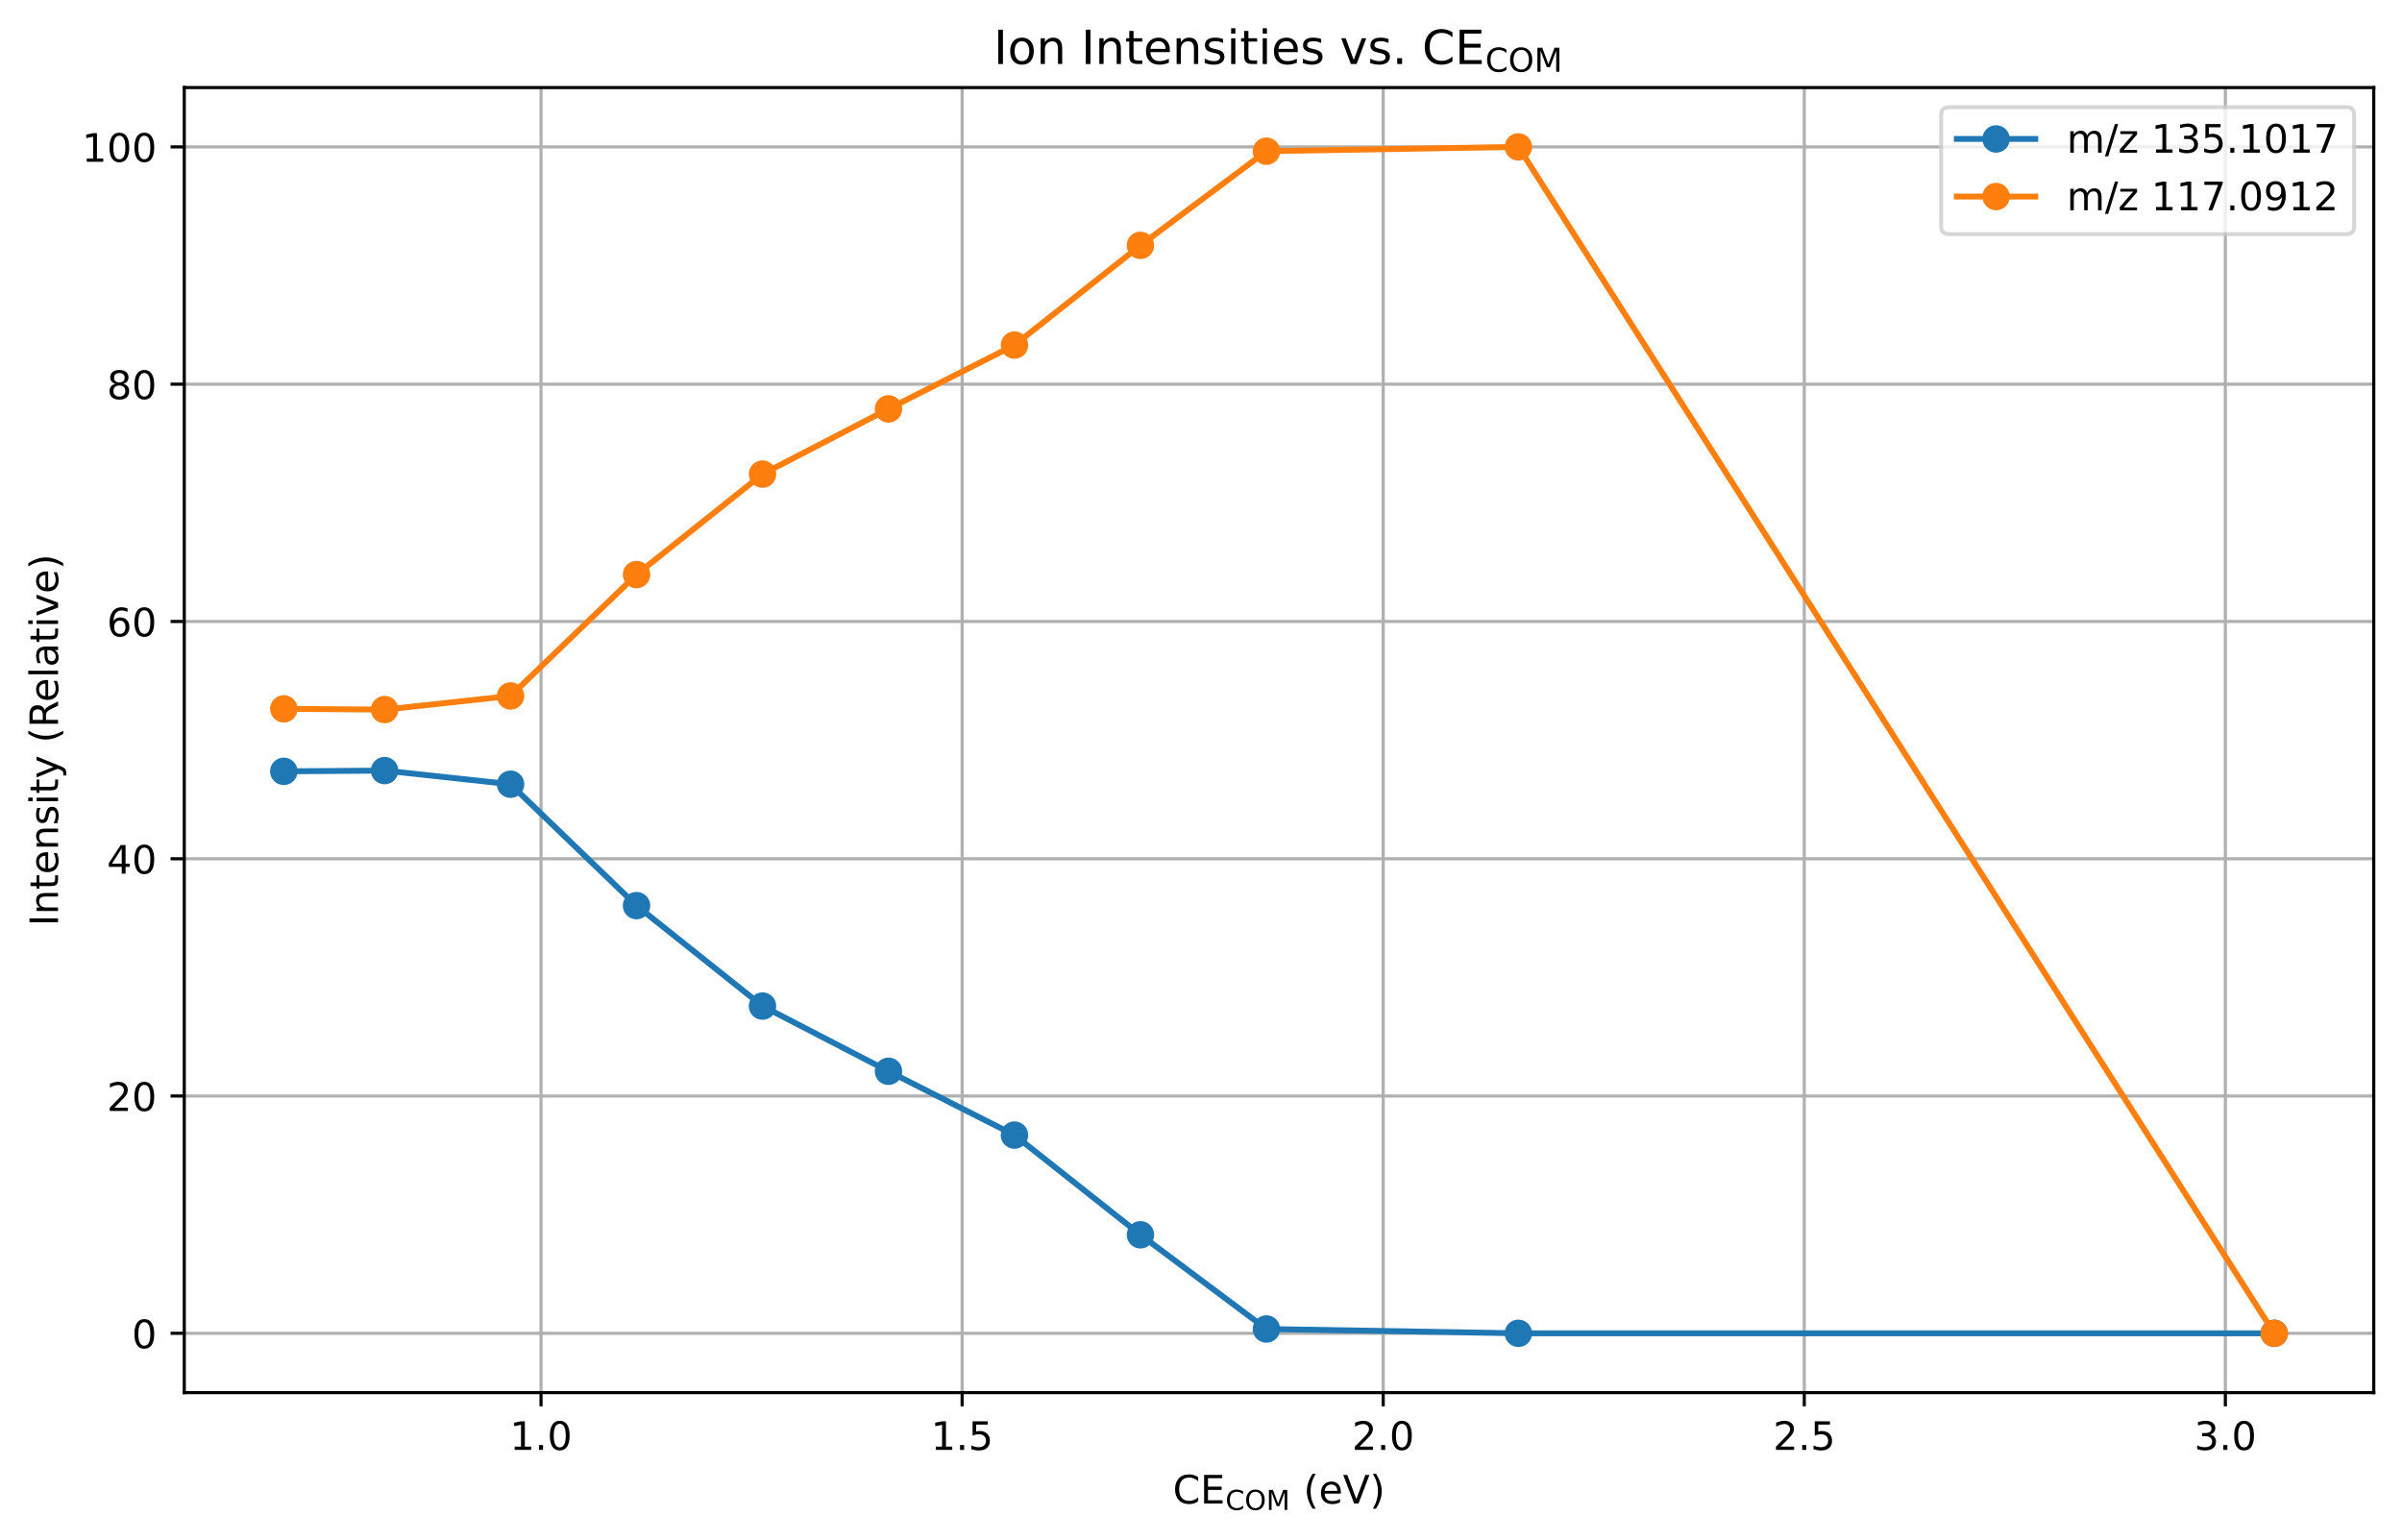
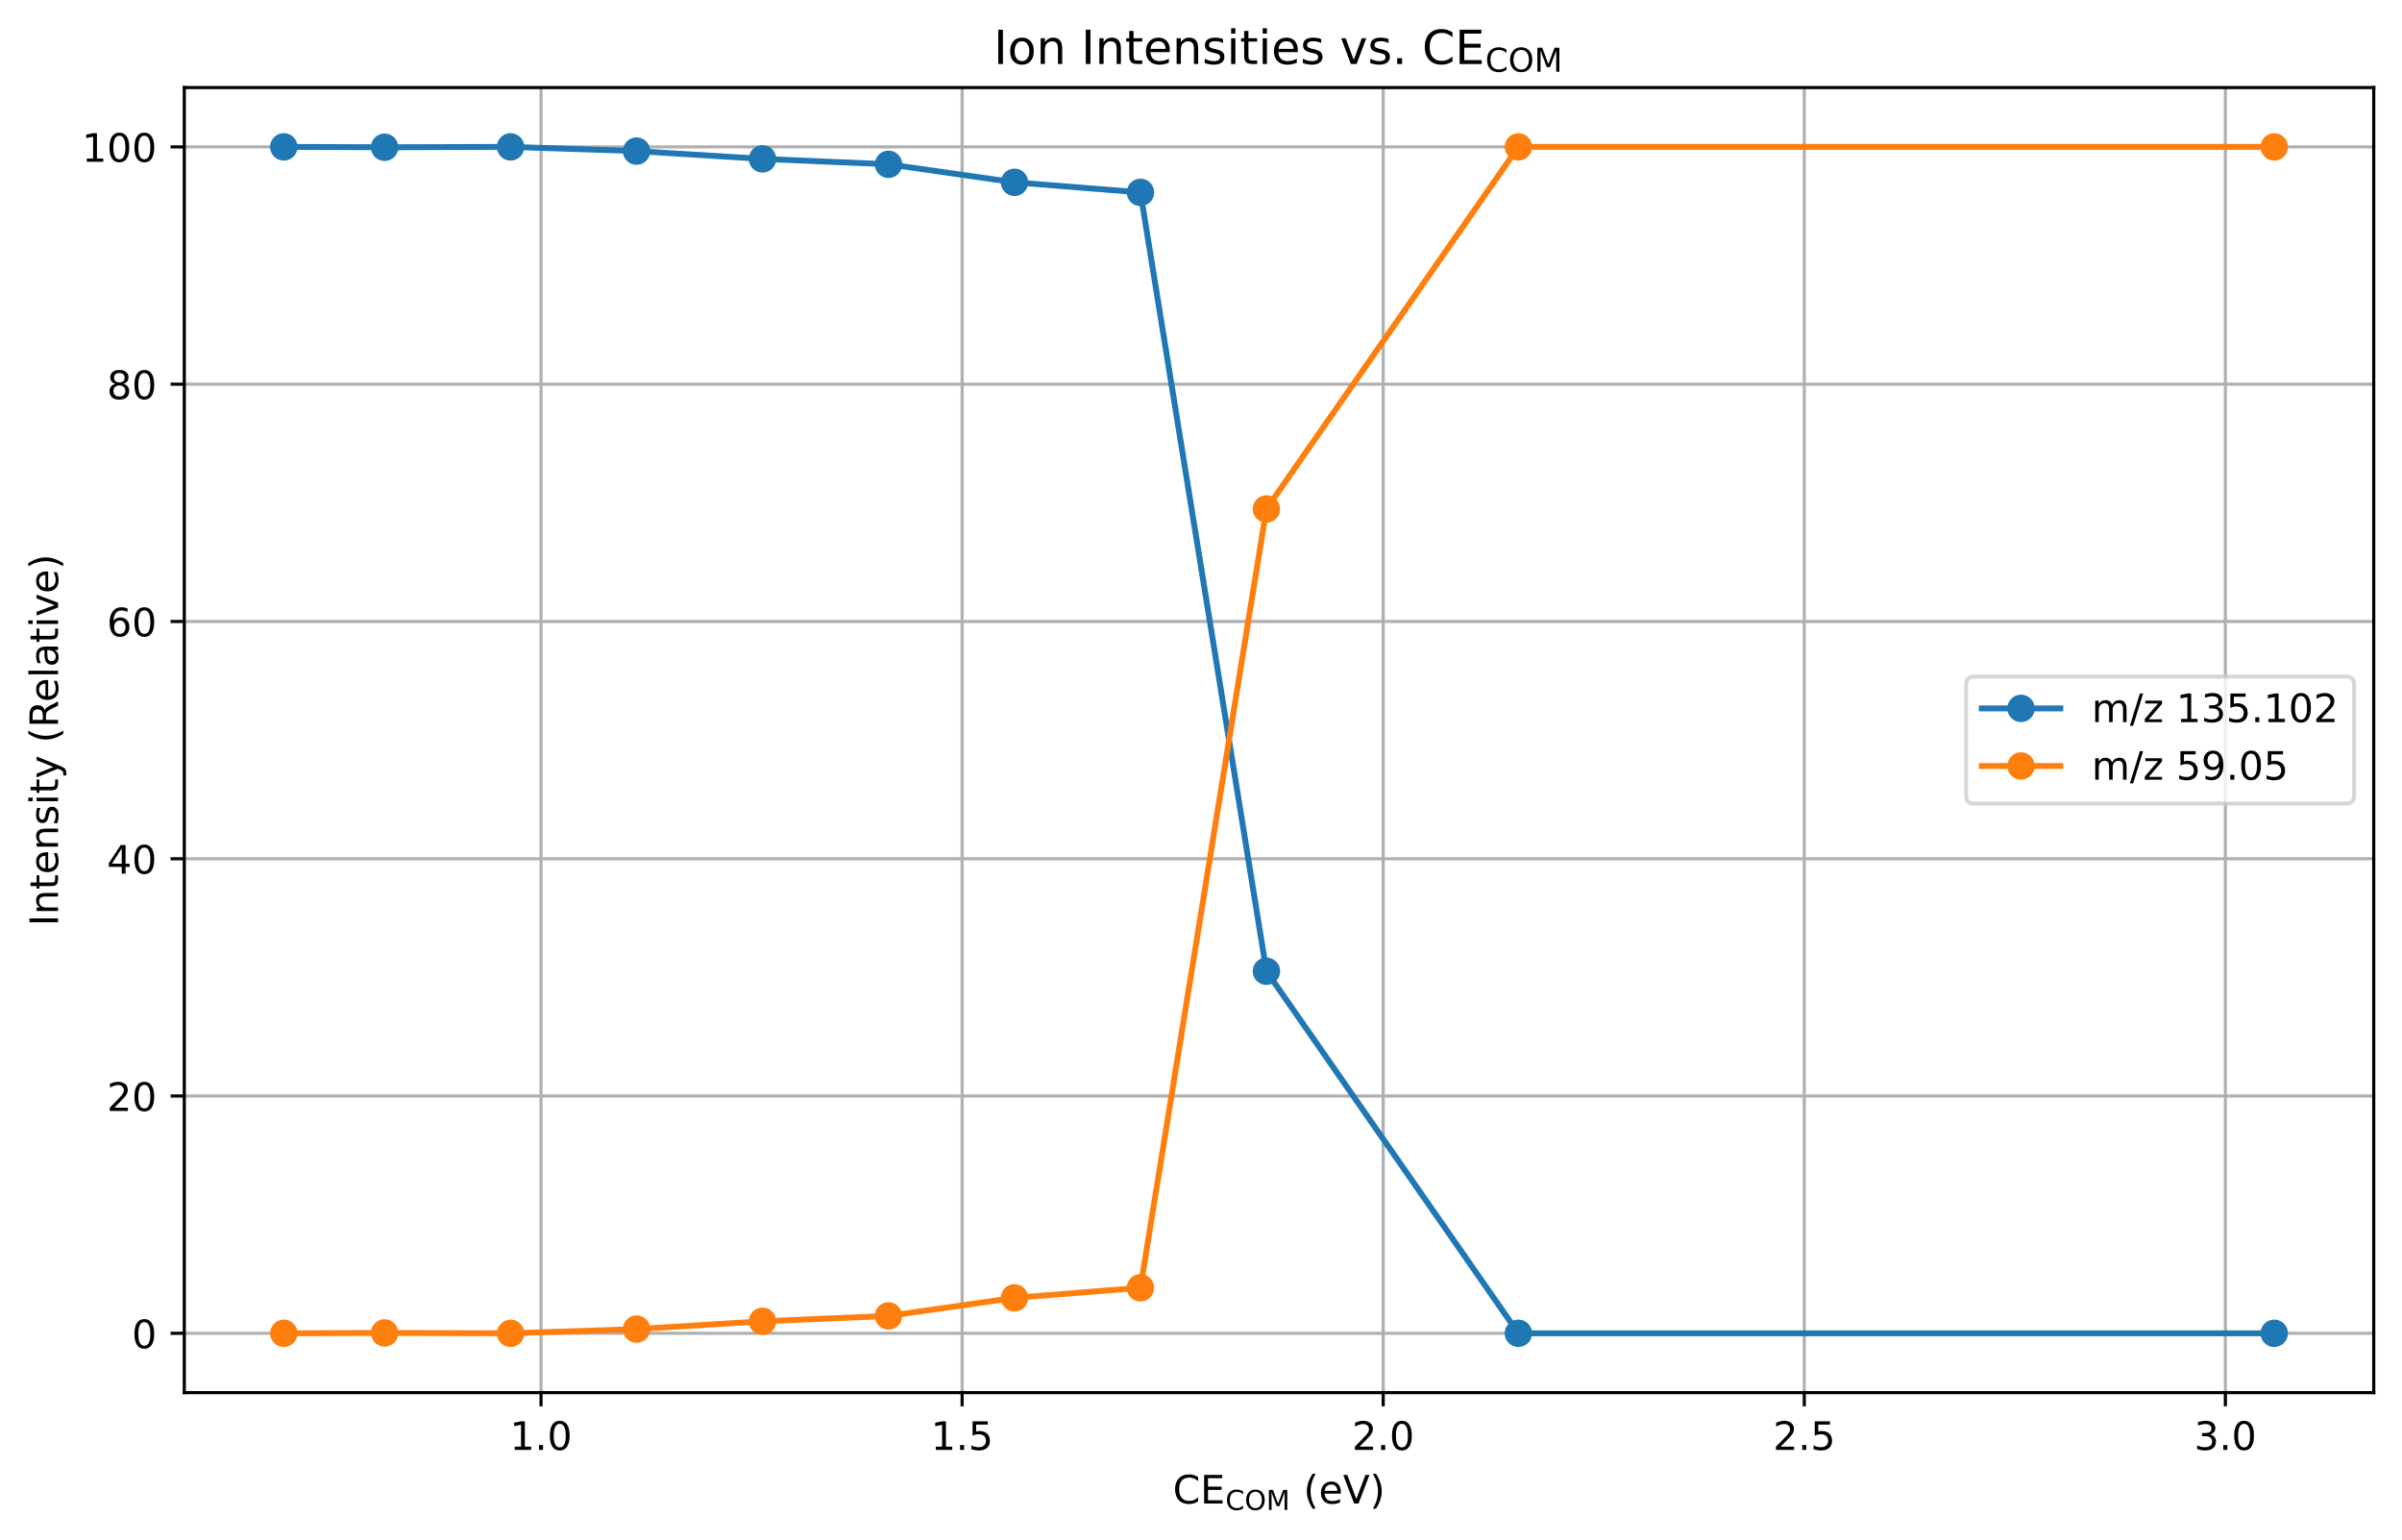
<svg xmlns="http://www.w3.org/2000/svg" xmlns:xlink="http://www.w3.org/1999/xlink" width="612.166pt" height="392.514pt" viewBox="0 0 612.166 392.514" version="1.1">
  <defs>
    <style type="text/css">*{stroke-linejoin: round; stroke-linecap: butt}</style>
  </defs>
  <g id="figure_1">
    <g id="patch_1">
      <path d="M 0 392.514  L 612.166 392.514  L 612.166 0  L 0 0  z " style="fill: #ffffff" />
    </g>
    <g id="axes_1">
      <g id="patch_2">
        <path d="M 46.966 354.958  L 604.966 354.958  L 604.966 22.318  L 46.966 22.318  z " style="fill: #ffffff" />
      </g>
      <g id="matplotlib.axis_1">
        <g id="xtick_1">
          <g id="line2d_1">
-             <path d="M 137.885 354.958  L 137.885 22.318  " clip-path="url(#pc8fe9752bc)" style="fill: none; stroke: #b0b0b0; stroke-width: 0.8; stroke-linecap: square" />
+             <path d="M 137.885 354.958  L 137.885 22.318  " clip-path="url(#pb32a449ebe)" style="fill: none; stroke: #b0b0b0; stroke-width: 0.8; stroke-linecap: square" />
          </g>
          <g id="line2d_2">
            <defs>
-               <path id="m8b70900ffe" d="M 0 0  L 0 3.5  " style="stroke: #000000; stroke-width: 0.8" />
-             </defs>
-             <g>
-               <use xlink:href="#m8b70900ffe" x="137.885" y="354.958" style="stroke: #000000; stroke-width: 0.8" />
+               <path id="m90e39f9fa7" d="M 0 0  L 0 3.5  " style="stroke: #000000; stroke-width: 0.8" />
+             </defs>
+             <g>
+               <use xlink:href="#m90e39f9fa7" x="137.885" y="354.958" style="stroke: #000000; stroke-width: 0.8" />
            </g>
          </g>
          <g id="text_1">
-             <g transform="translate(129.9331 369.5566) scale(0.1 -0.1)">
+             <g transform="translate(129.9335 369.5566) scale(0.1 -0.1)">
              <defs>
                <path id="DejaVuSans-31" d="M 794 531  L 1825 531  L 1825 4091  L 703 3866  L 703 4441  L 1819 4666  L 2450 4666  L 2450 531  L 3481 531  L 3481 0  L 794 0  L 794 531  z " transform="scale(0.015625)" />
                <path id="DejaVuSans-2e" d="M 684 794  L 1344 794  L 1344 0  L 684 0  L 684 794  z " transform="scale(0.015625)" />
                <path id="DejaVuSans-30" d="M 2034 4250  Q 1547 4250 1301 3770  Q 1056 3291 1056 2328  Q 1056 1369 1301 889  Q 1547 409 2034 409  Q 2525 409 2770 889  Q 3016 1369 3016 2328  Q 3016 3291 2770 3770  Q 2525 4250 2034 4250  z M 2034 4750  Q 2819 4750 3233 4129  Q 3647 3509 3647 2328  Q 3647 1150 3233 529  Q 2819 -91 2034 -91  Q 1250 -91 836 529  Q 422 1150 422 2328  Q 422 3509 836 4129  Q 1250 4750 2034 4750  z " transform="scale(0.015625)" />
              </defs>
              <use xlink:href="#DejaVuSans-31" />
              <use xlink:href="#DejaVuSans-2e" x="63.623" />
              <use xlink:href="#DejaVuSans-30" x="95.41" />
            </g>
          </g>
        </g>
        <g id="xtick_2">
          <g id="line2d_3">
-             <path d="M 245.201 354.958  L 245.201 22.318  " clip-path="url(#pc8fe9752bc)" style="fill: none; stroke: #b0b0b0; stroke-width: 0.8; stroke-linecap: square" />
+             <path d="M 245.201 354.958  L 245.201 22.318  " clip-path="url(#pb32a449ebe)" style="fill: none; stroke: #b0b0b0; stroke-width: 0.8; stroke-linecap: square" />
          </g>
          <g id="line2d_4">
            <g>
-               <use xlink:href="#m8b70900ffe" x="245.201" y="354.958" style="stroke: #000000; stroke-width: 0.8" />
+               <use xlink:href="#m90e39f9fa7" x="245.201" y="354.958" style="stroke: #000000; stroke-width: 0.8" />
            </g>
          </g>
          <g id="text_2">
-             <g transform="translate(237.2492 369.5566) scale(0.1 -0.1)">
+             <g transform="translate(237.2497 369.5566) scale(0.1 -0.1)">
              <defs>
                <path id="DejaVuSans-35" d="M 691 4666  L 3169 4666  L 3169 4134  L 1269 4134  L 1269 2991  Q 1406 3038 1543 3061  Q 1681 3084 1819 3084  Q 2600 3084 3056 2656  Q 3513 2228 3513 1497  Q 3513 744 3044 326  Q 2575 -91 1722 -91  Q 1428 -91 1123 -41  Q 819 9 494 109  L 494 744  Q 775 591 1075 516  Q 1375 441 1709 441  Q 2250 441 2565 725  Q 2881 1009 2881 1497  Q 2881 1984 2565 2268  Q 2250 2553 1709 2553  Q 1456 2553 1204 2497  Q 953 2441 691 2322  L 691 4666  z " transform="scale(0.015625)" />
              </defs>
              <use xlink:href="#DejaVuSans-31" />
              <use xlink:href="#DejaVuSans-2e" x="63.623" />
              <use xlink:href="#DejaVuSans-35" x="95.41" />
            </g>
          </g>
        </g>
        <g id="xtick_3">
          <g id="line2d_5">
-             <path d="M 352.517 354.958  L 352.517 22.318  " clip-path="url(#pc8fe9752bc)" style="fill: none; stroke: #b0b0b0; stroke-width: 0.8; stroke-linecap: square" />
+             <path d="M 352.518 354.958  L 352.518 22.318  " clip-path="url(#pb32a449ebe)" style="fill: none; stroke: #b0b0b0; stroke-width: 0.8; stroke-linecap: square" />
          </g>
          <g id="line2d_6">
            <g>
-               <use xlink:href="#m8b70900ffe" x="352.517" y="354.958" style="stroke: #000000; stroke-width: 0.8" />
+               <use xlink:href="#m90e39f9fa7" x="352.518" y="354.958" style="stroke: #000000; stroke-width: 0.8" />
            </g>
          </g>
          <g id="text_3">
-             <g transform="translate(344.5652 369.5566) scale(0.1 -0.1)">
+             <g transform="translate(344.566 369.5566) scale(0.1 -0.1)">
              <defs>
                <path id="DejaVuSans-32" d="M 1228 531  L 3431 531  L 3431 0  L 469 0  L 469 531  Q 828 903 1448 1529  Q 2069 2156 2228 2338  Q 2531 2678 2651 2914  Q 2772 3150 2772 3378  Q 2772 3750 2511 3984  Q 2250 4219 1831 4219  Q 1534 4219 1204 4116  Q 875 4013 500 3803  L 500 4441  Q 881 4594 1212 4672  Q 1544 4750 1819 4750  Q 2544 4750 2975 4387  Q 3406 4025 3406 3419  Q 3406 3131 3298 2873  Q 3191 2616 2906 2266  Q 2828 2175 2409 1742  Q 1991 1309 1228 531  z " transform="scale(0.015625)" />
              </defs>
              <use xlink:href="#DejaVuSans-32" />
              <use xlink:href="#DejaVuSans-2e" x="63.623" />
              <use xlink:href="#DejaVuSans-30" x="95.41" />
            </g>
          </g>
        </g>
        <g id="xtick_4">
          <g id="line2d_7">
-             <path d="M 459.833 354.958  L 459.833 22.318  " clip-path="url(#pc8fe9752bc)" style="fill: none; stroke: #b0b0b0; stroke-width: 0.8; stroke-linecap: square" />
+             <path d="M 459.834 354.958  L 459.834 22.318  " clip-path="url(#pb32a449ebe)" style="fill: none; stroke: #b0b0b0; stroke-width: 0.8; stroke-linecap: square" />
          </g>
          <g id="line2d_8">
            <g>
-               <use xlink:href="#m8b70900ffe" x="459.833" y="354.958" style="stroke: #000000; stroke-width: 0.8" />
+               <use xlink:href="#m90e39f9fa7" x="459.834" y="354.958" style="stroke: #000000; stroke-width: 0.8" />
            </g>
          </g>
          <g id="text_4">
-             <g transform="translate(451.8812 369.5566) scale(0.1 -0.1)">
+             <g transform="translate(451.8822 369.5566) scale(0.1 -0.1)">
              <use xlink:href="#DejaVuSans-32" />
              <use xlink:href="#DejaVuSans-2e" x="63.623" />
              <use xlink:href="#DejaVuSans-35" x="95.41" />
            </g>
          </g>
        </g>
        <g id="xtick_5">
          <g id="line2d_9">
-             <path d="M 567.149 354.958  L 567.149 22.318  " clip-path="url(#pc8fe9752bc)" style="fill: none; stroke: #b0b0b0; stroke-width: 0.8; stroke-linecap: square" />
+             <path d="M 567.15 354.958  L 567.15 22.318  " clip-path="url(#pb32a449ebe)" style="fill: none; stroke: #b0b0b0; stroke-width: 0.8; stroke-linecap: square" />
          </g>
          <g id="line2d_10">
            <g>
-               <use xlink:href="#m8b70900ffe" x="567.149" y="354.958" style="stroke: #000000; stroke-width: 0.8" />
+               <use xlink:href="#m90e39f9fa7" x="567.15" y="354.958" style="stroke: #000000; stroke-width: 0.8" />
            </g>
          </g>
          <g id="text_5">
-             <g transform="translate(559.1973 369.5566) scale(0.1 -0.1)">
+             <g transform="translate(559.1984 369.5566) scale(0.1 -0.1)">
              <defs>
                <path id="DejaVuSans-33" d="M 2597 2516  Q 3050 2419 3304 2112  Q 3559 1806 3559 1356  Q 3559 666 3084 287  Q 2609 -91 1734 -91  Q 1441 -91 1130 -33  Q 819 25 488 141  L 488 750  Q 750 597 1062 519  Q 1375 441 1716 441  Q 2309 441 2620 675  Q 2931 909 2931 1356  Q 2931 1769 2642 2001  Q 2353 2234 1838 2234  L 1294 2234  L 1294 2753  L 1863 2753  Q 2328 2753 2575 2939  Q 2822 3125 2822 3475  Q 2822 3834 2567 4026  Q 2313 4219 1838 4219  Q 1578 4219 1281 4162  Q 984 4106 628 3988  L 628 4550  Q 988 4650 1302 4700  Q 1616 4750 1894 4750  Q 2613 4750 3031 4423  Q 3450 4097 3450 3541  Q 3450 3153 3228 2886  Q 3006 2619 2597 2516  z " transform="scale(0.015625)" />
              </defs>
              <use xlink:href="#DejaVuSans-33" />
              <use xlink:href="#DejaVuSans-2e" x="63.623" />
              <use xlink:href="#DejaVuSans-30" x="95.41" />
            </g>
          </g>
        </g>
        <g id="text_6">
          <g transform="translate(298.9156 383.2347) scale(0.1 -0.1)">
            <defs>
              <path id="DejaVuSans-43" d="M 4122 4306  L 4122 3641  Q 3803 3938 3442 4084  Q 3081 4231 2675 4231  Q 1875 4231 1450 3742  Q 1025 3253 1025 2328  Q 1025 1406 1450 917  Q 1875 428 2675 428  Q 3081 428 3442 575  Q 3803 722 4122 1019  L 4122 359  Q 3791 134 3420 21  Q 3050 -91 2638 -91  Q 1578 -91 968 557  Q 359 1206 359 2328  Q 359 3453 968 4101  Q 1578 4750 2638 4750  Q 3056 4750 3426 4639  Q 3797 4528 4122 4306  z " transform="scale(0.015625)" />
              <path id="DejaVuSans-45" d="M 628 4666  L 3578 4666  L 3578 4134  L 1259 4134  L 1259 2753  L 3481 2753  L 3481 2222  L 1259 2222  L 1259 531  L 3634 531  L 3634 0  L 628 0  L 628 4666  z " transform="scale(0.015625)" />
              <path id="DejaVuSans-4f" d="M 2522 4238  Q 1834 4238 1429 3725  Q 1025 3213 1025 2328  Q 1025 1447 1429 934  Q 1834 422 2522 422  Q 3209 422 3611 934  Q 4013 1447 4013 2328  Q 4013 3213 3611 3725  Q 3209 4238 2522 4238  z M 2522 4750  Q 3503 4750 4090 4092  Q 4678 3434 4678 2328  Q 4678 1225 4090 567  Q 3503 -91 2522 -91  Q 1538 -91 948 565  Q 359 1222 359 2328  Q 359 3434 948 4092  Q 1538 4750 2522 4750  z " transform="scale(0.015625)" />
              <path id="DejaVuSans-4d" d="M 628 4666  L 1569 4666  L 2759 1491  L 3956 4666  L 4897 4666  L 4897 0  L 4281 0  L 4281 4097  L 3078 897  L 2444 897  L 1241 4097  L 1241 0  L 628 0  L 628 4666  z " transform="scale(0.015625)" />
              <path id="DejaVuSans-20" transform="scale(0.015625)" />
              <path id="DejaVuSans-28" d="M 1984 4856  Q 1566 4138 1362 3434  Q 1159 2731 1159 2009  Q 1159 1288 1364 580  Q 1569 -128 1984 -844  L 1484 -844  Q 1016 -109 783 600  Q 550 1309 550 2009  Q 550 2706 781 3412  Q 1013 4119 1484 4856  L 1984 4856  z " transform="scale(0.015625)" />
              <path id="DejaVuSans-65" d="M 3597 1894  L 3597 1613  L 953 1613  Q 991 1019 1311 708  Q 1631 397 2203 397  Q 2534 397 2845 478  Q 3156 559 3463 722  L 3463 178  Q 3153 47 2828 -22  Q 2503 -91 2169 -91  Q 1331 -91 842 396  Q 353 884 353 1716  Q 353 2575 817 3079  Q 1281 3584 2069 3584  Q 2775 3584 3186 3129  Q 3597 2675 3597 1894  z M 3022 2063  Q 3016 2534 2758 2815  Q 2500 3097 2075 3097  Q 1594 3097 1305 2825  Q 1016 2553 972 2059  L 3022 2063  z " transform="scale(0.015625)" />
              <path id="DejaVuSans-56" d="M 1831 0  L 50 4666  L 709 4666  L 2188 738  L 3669 4666  L 4325 4666  L 2547 0  L 1831 0  z " transform="scale(0.015625)" />
              <path id="DejaVuSans-29" d="M 513 4856  L 1013 4856  Q 1481 4119 1714 3412  Q 1947 2706 1947 2009  Q 1947 1309 1714 600  Q 1481 -109 1013 -844  L 513 -844  Q 928 -128 1133 580  Q 1338 1288 1338 2009  Q 1338 2731 1133 3434  Q 928 4138 513 4856  z " transform="scale(0.015625)" />
            </defs>
            <use xlink:href="#DejaVuSans-43" transform="translate(0 0.125)" />
            <use xlink:href="#DejaVuSans-45" transform="translate(69.82422 0.125)" />
            <use xlink:href="#DejaVuSans-43" transform="translate(133.9648 -16.28125) scale(0.7)" />
            <use xlink:href="#DejaVuSans-4f" transform="translate(182.8418 -16.28125) scale(0.7)" />
            <use xlink:href="#DejaVuSans-4d" transform="translate(237.9395 -16.28125) scale(0.7)" />
            <use xlink:href="#DejaVuSans-20" transform="translate(301.0693 0.125)" />
            <use xlink:href="#DejaVuSans-28" transform="translate(332.8564 0.125)" />
            <use xlink:href="#DejaVuSans-65" transform="translate(371.8701 0.125)" />
            <use xlink:href="#DejaVuSans-56" transform="translate(433.3936 0.125)" />
            <use xlink:href="#DejaVuSans-29" transform="translate(501.8018 0.125)" />
          </g>
        </g>
      </g>
      <g id="matplotlib.axis_2">
        <g id="ytick_1">
          <g id="line2d_11">
-             <path d="M 46.966 339.838  L 604.966 339.838  " clip-path="url(#pc8fe9752bc)" style="fill: none; stroke: #b0b0b0; stroke-width: 0.8; stroke-linecap: square" />
+             <path d="M 46.966 339.838  L 604.966 339.838  " clip-path="url(#pb32a449ebe)" style="fill: none; stroke: #b0b0b0; stroke-width: 0.8; stroke-linecap: square" />
          </g>
          <g id="line2d_12">
            <defs>
-               <path id="m8daa2f23a0" d="M 0 0  L -3.5 0  " style="stroke: #000000; stroke-width: 0.8" />
-             </defs>
-             <g>
-               <use xlink:href="#m8daa2f23a0" x="46.966" y="339.838" style="stroke: #000000; stroke-width: 0.8" />
+               <path id="md2c8d10894" d="M 0 0  L -3.5 0  " style="stroke: #000000; stroke-width: 0.8" />
+             </defs>
+             <g>
+               <use xlink:href="#md2c8d10894" x="46.966" y="339.838" style="stroke: #000000; stroke-width: 0.8" />
            </g>
          </g>
          <g id="text_7">
            <g transform="translate(33.60312 343.6373) scale(0.1 -0.1)">
              <use xlink:href="#DejaVuSans-30" />
            </g>
          </g>
        </g>
        <g id="ytick_2">
          <g id="line2d_13">
-             <path d="M 46.966 279.358  L 604.966 279.358  " clip-path="url(#pc8fe9752bc)" style="fill: none; stroke: #b0b0b0; stroke-width: 0.8; stroke-linecap: square" />
+             <path d="M 46.966 279.358  L 604.966 279.358  " clip-path="url(#pb32a449ebe)" style="fill: none; stroke: #b0b0b0; stroke-width: 0.8; stroke-linecap: square" />
          </g>
          <g id="line2d_14">
            <g>
-               <use xlink:href="#m8daa2f23a0" x="46.966" y="279.358" style="stroke: #000000; stroke-width: 0.8" />
+               <use xlink:href="#md2c8d10894" x="46.966" y="279.358" style="stroke: #000000; stroke-width: 0.8" />
            </g>
          </g>
          <g id="text_8">
            <g transform="translate(27.24063 283.1573) scale(0.1 -0.1)">
              <use xlink:href="#DejaVuSans-32" />
              <use xlink:href="#DejaVuSans-30" x="63.623" />
            </g>
          </g>
        </g>
        <g id="ytick_3">
          <g id="line2d_15">
-             <path d="M 46.966 218.878  L 604.966 218.878  " clip-path="url(#pc8fe9752bc)" style="fill: none; stroke: #b0b0b0; stroke-width: 0.8; stroke-linecap: square" />
+             <path d="M 46.966 218.878  L 604.966 218.878  " clip-path="url(#pb32a449ebe)" style="fill: none; stroke: #b0b0b0; stroke-width: 0.8; stroke-linecap: square" />
          </g>
          <g id="line2d_16">
            <g>
-               <use xlink:href="#m8daa2f23a0" x="46.966" y="218.878" style="stroke: #000000; stroke-width: 0.8" />
+               <use xlink:href="#md2c8d10894" x="46.966" y="218.878" style="stroke: #000000; stroke-width: 0.8" />
            </g>
          </g>
          <g id="text_9">
            <g transform="translate(27.24063 222.6773) scale(0.1 -0.1)">
              <defs>
                <path id="DejaVuSans-34" d="M 2419 4116  L 825 1625  L 2419 1625  L 2419 4116  z M 2253 4666  L 3047 4666  L 3047 1625  L 3713 1625  L 3713 1100  L 3047 1100  L 3047 0  L 2419 0  L 2419 1100  L 313 1100  L 313 1709  L 2253 4666  z " transform="scale(0.015625)" />
              </defs>
              <use xlink:href="#DejaVuSans-34" />
              <use xlink:href="#DejaVuSans-30" x="63.623" />
            </g>
          </g>
        </g>
        <g id="ytick_4">
          <g id="line2d_17">
-             <path d="M 46.966 158.398  L 604.966 158.398  " clip-path="url(#pc8fe9752bc)" style="fill: none; stroke: #b0b0b0; stroke-width: 0.8; stroke-linecap: square" />
+             <path d="M 46.966 158.398  L 604.966 158.398  " clip-path="url(#pb32a449ebe)" style="fill: none; stroke: #b0b0b0; stroke-width: 0.8; stroke-linecap: square" />
          </g>
          <g id="line2d_18">
            <g>
-               <use xlink:href="#m8daa2f23a0" x="46.966" y="158.398" style="stroke: #000000; stroke-width: 0.8" />
+               <use xlink:href="#md2c8d10894" x="46.966" y="158.398" style="stroke: #000000; stroke-width: 0.8" />
            </g>
          </g>
          <g id="text_10">
            <g transform="translate(27.24063 162.1973) scale(0.1 -0.1)">
              <defs>
                <path id="DejaVuSans-36" d="M 2113 2584  Q 1688 2584 1439 2293  Q 1191 2003 1191 1497  Q 1191 994 1439 701  Q 1688 409 2113 409  Q 2538 409 2786 701  Q 3034 994 3034 1497  Q 3034 2003 2786 2293  Q 2538 2584 2113 2584  z M 3366 4563  L 3366 3988  Q 3128 4100 2886 4159  Q 2644 4219 2406 4219  Q 1781 4219 1451 3797  Q 1122 3375 1075 2522  Q 1259 2794 1537 2939  Q 1816 3084 2150 3084  Q 2853 3084 3261 2657  Q 3669 2231 3669 1497  Q 3669 778 3244 343  Q 2819 -91 2113 -91  Q 1303 -91 875 529  Q 447 1150 447 2328  Q 447 3434 972 4092  Q 1497 4750 2381 4750  Q 2619 4750 2861 4703  Q 3103 4656 3366 4563  z " transform="scale(0.015625)" />
              </defs>
              <use xlink:href="#DejaVuSans-36" />
              <use xlink:href="#DejaVuSans-30" x="63.623" />
            </g>
          </g>
        </g>
        <g id="ytick_5">
          <g id="line2d_19">
-             <path d="M 46.966 97.918  L 604.966 97.918  " clip-path="url(#pc8fe9752bc)" style="fill: none; stroke: #b0b0b0; stroke-width: 0.8; stroke-linecap: square" />
+             <path d="M 46.966 97.918  L 604.966 97.918  " clip-path="url(#pb32a449ebe)" style="fill: none; stroke: #b0b0b0; stroke-width: 0.8; stroke-linecap: square" />
          </g>
          <g id="line2d_20">
            <g>
-               <use xlink:href="#m8daa2f23a0" x="46.966" y="97.918" style="stroke: #000000; stroke-width: 0.8" />
+               <use xlink:href="#md2c8d10894" x="46.966" y="97.918" style="stroke: #000000; stroke-width: 0.8" />
            </g>
          </g>
          <g id="text_11">
            <g transform="translate(27.24063 101.7173) scale(0.1 -0.1)">
              <defs>
                <path id="DejaVuSans-38" d="M 2034 2216  Q 1584 2216 1326 1975  Q 1069 1734 1069 1313  Q 1069 891 1326 650  Q 1584 409 2034 409  Q 2484 409 2743 651  Q 3003 894 3003 1313  Q 3003 1734 2745 1975  Q 2488 2216 2034 2216  z M 1403 2484  Q 997 2584 770 2862  Q 544 3141 544 3541  Q 544 4100 942 4425  Q 1341 4750 2034 4750  Q 2731 4750 3128 4425  Q 3525 4100 3525 3541  Q 3525 3141 3298 2862  Q 3072 2584 2669 2484  Q 3125 2378 3379 2068  Q 3634 1759 3634 1313  Q 3634 634 3220 271  Q 2806 -91 2034 -91  Q 1263 -91 848 271  Q 434 634 434 1313  Q 434 1759 690 2068  Q 947 2378 1403 2484  z M 1172 3481  Q 1172 3119 1398 2916  Q 1625 2713 2034 2713  Q 2441 2713 2670 2916  Q 2900 3119 2900 3481  Q 2900 3844 2670 4047  Q 2441 4250 2034 4250  Q 1625 4250 1398 4047  Q 1172 3844 1172 3481  z " transform="scale(0.015625)" />
              </defs>
              <use xlink:href="#DejaVuSans-38" />
              <use xlink:href="#DejaVuSans-30" x="63.623" />
            </g>
          </g>
        </g>
        <g id="ytick_6">
          <g id="line2d_21">
-             <path d="M 46.966 37.438  L 604.966 37.438  " clip-path="url(#pc8fe9752bc)" style="fill: none; stroke: #b0b0b0; stroke-width: 0.8; stroke-linecap: square" />
+             <path d="M 46.966 37.438  L 604.966 37.438  " clip-path="url(#pb32a449ebe)" style="fill: none; stroke: #b0b0b0; stroke-width: 0.8; stroke-linecap: square" />
          </g>
          <g id="line2d_22">
            <g>
-               <use xlink:href="#m8daa2f23a0" x="46.966" y="37.438" style="stroke: #000000; stroke-width: 0.8" />
+               <use xlink:href="#md2c8d10894" x="46.966" y="37.438" style="stroke: #000000; stroke-width: 0.8" />
            </g>
          </g>
          <g id="text_12">
            <g transform="translate(20.87813 41.23734) scale(0.1 -0.1)">
              <use xlink:href="#DejaVuSans-31" />
              <use xlink:href="#DejaVuSans-30" x="63.623" />
              <use xlink:href="#DejaVuSans-30" x="127.246" />
            </g>
          </g>
        </g>
        <g id="text_13">
          <g transform="translate(14.79844 236.0553) rotate(-90) scale(0.1 -0.1)">
            <defs>
              <path id="DejaVuSans-49" d="M 628 4666  L 1259 4666  L 1259 0  L 628 0  L 628 4666  z " transform="scale(0.015625)" />
              <path id="DejaVuSans-6e" d="M 3513 2113  L 3513 0  L 2938 0  L 2938 2094  Q 2938 2591 2744 2837  Q 2550 3084 2163 3084  Q 1697 3084 1428 2787  Q 1159 2491 1159 1978  L 1159 0  L 581 0  L 581 3500  L 1159 3500  L 1159 2956  Q 1366 3272 1645 3428  Q 1925 3584 2291 3584  Q 2894 3584 3203 3211  Q 3513 2838 3513 2113  z " transform="scale(0.015625)" />
              <path id="DejaVuSans-74" d="M 1172 4494  L 1172 3500  L 2356 3500  L 2356 3053  L 1172 3053  L 1172 1153  Q 1172 725 1289 603  Q 1406 481 1766 481  L 2356 481  L 2356 0  L 1766 0  Q 1100 0 847 248  Q 594 497 594 1153  L 594 3053  L 172 3053  L 172 3500  L 594 3500  L 594 4494  L 1172 4494  z " transform="scale(0.015625)" />
              <path id="DejaVuSans-73" d="M 2834 3397  L 2834 2853  Q 2591 2978 2328 3040  Q 2066 3103 1784 3103  Q 1356 3103 1142 2972  Q 928 2841 928 2578  Q 928 2378 1081 2264  Q 1234 2150 1697 2047  L 1894 2003  Q 2506 1872 2764 1633  Q 3022 1394 3022 966  Q 3022 478 2636 193  Q 2250 -91 1575 -91  Q 1294 -91 989 -36  Q 684 19 347 128  L 347 722  Q 666 556 975 473  Q 1284 391 1588 391  Q 1994 391 2212 530  Q 2431 669 2431 922  Q 2431 1156 2273 1281  Q 2116 1406 1581 1522  L 1381 1569  Q 847 1681 609 1914  Q 372 2147 372 2553  Q 372 3047 722 3315  Q 1072 3584 1716 3584  Q 2034 3584 2315 3537  Q 2597 3491 2834 3397  z " transform="scale(0.015625)" />
              <path id="DejaVuSans-69" d="M 603 3500  L 1178 3500  L 1178 0  L 603 0  L 603 3500  z M 603 4863  L 1178 4863  L 1178 4134  L 603 4134  L 603 4863  z " transform="scale(0.015625)" />
              <path id="DejaVuSans-79" d="M 2059 -325  Q 1816 -950 1584 -1140  Q 1353 -1331 966 -1331  L 506 -1331  L 506 -850  L 844 -850  Q 1081 -850 1212 -737  Q 1344 -625 1503 -206  L 1606 56  L 191 3500  L 800 3500  L 1894 763  L 2988 3500  L 3597 3500  L 2059 -325  z " transform="scale(0.015625)" />
              <path id="DejaVuSans-52" d="M 2841 2188  Q 3044 2119 3236 1894  Q 3428 1669 3622 1275  L 4263 0  L 3584 0  L 2988 1197  Q 2756 1666 2539 1819  Q 2322 1972 1947 1972  L 1259 1972  L 1259 0  L 628 0  L 628 4666  L 2053 4666  Q 2853 4666 3247 4331  Q 3641 3997 3641 3322  Q 3641 2881 3436 2590  Q 3231 2300 2841 2188  z M 1259 4147  L 1259 2491  L 2053 2491  Q 2509 2491 2742 2702  Q 2975 2913 2975 3322  Q 2975 3731 2742 3939  Q 2509 4147 2053 4147  L 1259 4147  z " transform="scale(0.015625)" />
              <path id="DejaVuSans-6c" d="M 603 4863  L 1178 4863  L 1178 0  L 603 0  L 603 4863  z " transform="scale(0.015625)" />
              <path id="DejaVuSans-61" d="M 2194 1759  Q 1497 1759 1228 1600  Q 959 1441 959 1056  Q 959 750 1161 570  Q 1363 391 1709 391  Q 2188 391 2477 730  Q 2766 1069 2766 1631  L 2766 1759  L 2194 1759  z M 3341 1997  L 3341 0  L 2766 0  L 2766 531  Q 2569 213 2275 61  Q 1981 -91 1556 -91  Q 1019 -91 701 211  Q 384 513 384 1019  Q 384 1609 779 1909  Q 1175 2209 1959 2209  L 2766 2209  L 2766 2266  Q 2766 2663 2505 2880  Q 2244 3097 1772 3097  Q 1472 3097 1187 3025  Q 903 2953 641 2809  L 641 3341  Q 956 3463 1253 3523  Q 1550 3584 1831 3584  Q 2591 3584 2966 3190  Q 3341 2797 3341 1997  z " transform="scale(0.015625)" />
              <path id="DejaVuSans-76" d="M 191 3500  L 800 3500  L 1894 563  L 2988 3500  L 3597 3500  L 2284 0  L 1503 0  L 191 3500  z " transform="scale(0.015625)" />
            </defs>
            <use xlink:href="#DejaVuSans-49" />
            <use xlink:href="#DejaVuSans-6e" x="29.492" />
            <use xlink:href="#DejaVuSans-74" x="92.871" />
            <use xlink:href="#DejaVuSans-65" x="132.08" />
            <use xlink:href="#DejaVuSans-6e" x="193.604" />
            <use xlink:href="#DejaVuSans-73" x="256.982" />
            <use xlink:href="#DejaVuSans-69" x="309.082" />
            <use xlink:href="#DejaVuSans-74" x="336.865" />
            <use xlink:href="#DejaVuSans-79" x="376.074" />
            <use xlink:href="#DejaVuSans-20" x="435.254" />
            <use xlink:href="#DejaVuSans-28" x="467.041" />
            <use xlink:href="#DejaVuSans-52" x="506.055" />
            <use xlink:href="#DejaVuSans-65" x="571.037" />
            <use xlink:href="#DejaVuSans-6c" x="632.561" />
            <use xlink:href="#DejaVuSans-61" x="660.344" />
            <use xlink:href="#DejaVuSans-74" x="721.623" />
            <use xlink:href="#DejaVuSans-69" x="760.832" />
            <use xlink:href="#DejaVuSans-76" x="788.615" />
            <use xlink:href="#DejaVuSans-65" x="847.795" />
            <use xlink:href="#DejaVuSans-29" x="909.318" />
          </g>
        </g>
      </g>
      <g id="line2d_23">
-         <path d="M 72.329 196.601  L 98.014 196.411  L 130.12 199.89  L 162.226 230.828  L 194.332 256.436  L 226.437 273.054  L 258.543 289.318  L 290.649 314.731  L 322.755 338.743  L 386.967 339.838  L 579.602 339.838  " clip-path="url(#pc8fe9752bc)" style="fill: none; stroke: #1f77b4; stroke-width: 1.5; stroke-linecap: square" />
+         <path d="M 72.329 37.438  L 98.014 37.535  L 130.12 37.438  L 162.226 38.512  L 194.332 40.503  L 226.437 41.879  L 258.543 46.472  L 290.649 49.039  L 322.755 247.548  L 386.967 339.838  L 579.602 339.838  " clip-path="url(#pb32a449ebe)" style="fill: none; stroke: #1f77b4; stroke-width: 1.5; stroke-linecap: square" />
        <defs>
-           <path id="mbae8a2a608" d="M 0 3  C 0.796 3 1.559 2.684 2.121 2.121  C 2.684 1.559 3 0.796 3 0  C 3 -0.796 2.684 -1.559 2.121 -2.121  C 1.559 -2.684 0.796 -3 0 -3  C -0.796 -3 -1.559 -2.684 -2.121 -2.121  C -2.684 -1.559 -3 -0.796 -3 0  C -3 0.796 -2.684 1.559 -2.121 2.121  C -1.559 2.684 -0.796 3 0 3  z " style="stroke: #1f77b4" />
+           <path id="m10737d39ff" d="M 0 3  C 0.796 3 1.559 2.684 2.121 2.121  C 2.684 1.559 3 0.796 3 0  C 3 -0.796 2.684 -1.559 2.121 -2.121  C 1.559 -2.684 0.796 -3 0 -3  C -0.796 -3 -1.559 -2.684 -2.121 -2.121  C -2.684 -1.559 -3 -0.796 -3 0  C -3 0.796 -2.684 1.559 -2.121 2.121  C -1.559 2.684 -0.796 3 0 3  z " style="stroke: #1f77b4" />
        </defs>
-         <g clip-path="url(#pc8fe9752bc)">
-           <use xlink:href="#mbae8a2a608" x="72.329" y="196.601" style="fill: #1f77b4; stroke: #1f77b4" />
-           <use xlink:href="#mbae8a2a608" x="98.014" y="196.411" style="fill: #1f77b4; stroke: #1f77b4" />
-           <use xlink:href="#mbae8a2a608" x="130.12" y="199.89" style="fill: #1f77b4; stroke: #1f77b4" />
-           <use xlink:href="#mbae8a2a608" x="162.226" y="230.828" style="fill: #1f77b4; stroke: #1f77b4" />
-           <use xlink:href="#mbae8a2a608" x="194.332" y="256.436" style="fill: #1f77b4; stroke: #1f77b4" />
-           <use xlink:href="#mbae8a2a608" x="226.437" y="273.054" style="fill: #1f77b4; stroke: #1f77b4" />
-           <use xlink:href="#mbae8a2a608" x="258.543" y="289.318" style="fill: #1f77b4; stroke: #1f77b4" />
-           <use xlink:href="#mbae8a2a608" x="290.649" y="314.731" style="fill: #1f77b4; stroke: #1f77b4" />
-           <use xlink:href="#mbae8a2a608" x="322.755" y="338.743" style="fill: #1f77b4; stroke: #1f77b4" />
-           <use xlink:href="#mbae8a2a608" x="386.967" y="339.838" style="fill: #1f77b4; stroke: #1f77b4" />
-           <use xlink:href="#mbae8a2a608" x="579.602" y="339.838" style="fill: #1f77b4; stroke: #1f77b4" />
+         <g clip-path="url(#pb32a449ebe)">
+           <use xlink:href="#m10737d39ff" x="72.329" y="37.438" style="fill: #1f77b4; stroke: #1f77b4" />
+           <use xlink:href="#m10737d39ff" x="98.014" y="37.535" style="fill: #1f77b4; stroke: #1f77b4" />
+           <use xlink:href="#m10737d39ff" x="130.12" y="37.438" style="fill: #1f77b4; stroke: #1f77b4" />
+           <use xlink:href="#m10737d39ff" x="162.226" y="38.512" style="fill: #1f77b4; stroke: #1f77b4" />
+           <use xlink:href="#m10737d39ff" x="194.332" y="40.503" style="fill: #1f77b4; stroke: #1f77b4" />
+           <use xlink:href="#m10737d39ff" x="226.437" y="41.879" style="fill: #1f77b4; stroke: #1f77b4" />
+           <use xlink:href="#m10737d39ff" x="258.543" y="46.472" style="fill: #1f77b4; stroke: #1f77b4" />
+           <use xlink:href="#m10737d39ff" x="290.649" y="49.039" style="fill: #1f77b4; stroke: #1f77b4" />
+           <use xlink:href="#m10737d39ff" x="322.755" y="247.548" style="fill: #1f77b4; stroke: #1f77b4" />
+           <use xlink:href="#m10737d39ff" x="386.967" y="339.838" style="fill: #1f77b4; stroke: #1f77b4" />
+           <use xlink:href="#m10737d39ff" x="579.602" y="339.838" style="fill: #1f77b4; stroke: #1f77b4" />
        </g>
      </g>
      <g id="line2d_24">
-         <path d="M 72.329 180.675  L 98.014 180.865  L 130.12 177.386  L 162.226 146.448  L 194.332 120.84  L 226.437 104.222  L 258.543 87.958  L 290.649 62.546  L 322.755 38.533  L 386.967 37.438  L 579.602 339.838  " clip-path="url(#pc8fe9752bc)" style="fill: none; stroke: #ff7f0e; stroke-width: 1.5; stroke-linecap: square" />
+         <path d="M 72.329 339.838  L 98.014 339.741  L 130.12 339.838  L 162.226 338.764  L 194.332 336.773  L 226.437 335.397  L 258.543 330.805  L 290.649 328.237  L 322.755 129.729  L 386.967 37.438  L 579.602 37.438  " clip-path="url(#pb32a449ebe)" style="fill: none; stroke: #ff7f0e; stroke-width: 1.5; stroke-linecap: square" />
        <defs>
-           <path id="m8d2c1e1554" d="M 0 3  C 0.796 3 1.559 2.684 2.121 2.121  C 2.684 1.559 3 0.796 3 0  C 3 -0.796 2.684 -1.559 2.121 -2.121  C 1.559 -2.684 0.796 -3 0 -3  C -0.796 -3 -1.559 -2.684 -2.121 -2.121  C -2.684 -1.559 -3 -0.796 -3 0  C -3 0.796 -2.684 1.559 -2.121 2.121  C -1.559 2.684 -0.796 3 0 3  z " style="stroke: #ff7f0e" />
+           <path id="me1550fd58c" d="M 0 3  C 0.796 3 1.559 2.684 2.121 2.121  C 2.684 1.559 3 0.796 3 0  C 3 -0.796 2.684 -1.559 2.121 -2.121  C 1.559 -2.684 0.796 -3 0 -3  C -0.796 -3 -1.559 -2.684 -2.121 -2.121  C -2.684 -1.559 -3 -0.796 -3 0  C -3 0.796 -2.684 1.559 -2.121 2.121  C -1.559 2.684 -0.796 3 0 3  z " style="stroke: #ff7f0e" />
        </defs>
-         <g clip-path="url(#pc8fe9752bc)">
-           <use xlink:href="#m8d2c1e1554" x="72.329" y="180.675" style="fill: #ff7f0e; stroke: #ff7f0e" />
-           <use xlink:href="#m8d2c1e1554" x="98.014" y="180.865" style="fill: #ff7f0e; stroke: #ff7f0e" />
-           <use xlink:href="#m8d2c1e1554" x="130.12" y="177.386" style="fill: #ff7f0e; stroke: #ff7f0e" />
-           <use xlink:href="#m8d2c1e1554" x="162.226" y="146.448" style="fill: #ff7f0e; stroke: #ff7f0e" />
-           <use xlink:href="#m8d2c1e1554" x="194.332" y="120.84" style="fill: #ff7f0e; stroke: #ff7f0e" />
-           <use xlink:href="#m8d2c1e1554" x="226.437" y="104.222" style="fill: #ff7f0e; stroke: #ff7f0e" />
-           <use xlink:href="#m8d2c1e1554" x="258.543" y="87.958" style="fill: #ff7f0e; stroke: #ff7f0e" />
-           <use xlink:href="#m8d2c1e1554" x="290.649" y="62.546" style="fill: #ff7f0e; stroke: #ff7f0e" />
-           <use xlink:href="#m8d2c1e1554" x="322.755" y="38.533" style="fill: #ff7f0e; stroke: #ff7f0e" />
-           <use xlink:href="#m8d2c1e1554" x="386.967" y="37.438" style="fill: #ff7f0e; stroke: #ff7f0e" />
-           <use xlink:href="#m8d2c1e1554" x="579.602" y="339.838" style="fill: #ff7f0e; stroke: #ff7f0e" />
+         <g clip-path="url(#pb32a449ebe)">
+           <use xlink:href="#me1550fd58c" x="72.329" y="339.838" style="fill: #ff7f0e; stroke: #ff7f0e" />
+           <use xlink:href="#me1550fd58c" x="98.014" y="339.741" style="fill: #ff7f0e; stroke: #ff7f0e" />
+           <use xlink:href="#me1550fd58c" x="130.12" y="339.838" style="fill: #ff7f0e; stroke: #ff7f0e" />
+           <use xlink:href="#me1550fd58c" x="162.226" y="338.764" style="fill: #ff7f0e; stroke: #ff7f0e" />
+           <use xlink:href="#me1550fd58c" x="194.332" y="336.773" style="fill: #ff7f0e; stroke: #ff7f0e" />
+           <use xlink:href="#me1550fd58c" x="226.437" y="335.397" style="fill: #ff7f0e; stroke: #ff7f0e" />
+           <use xlink:href="#me1550fd58c" x="258.543" y="330.805" style="fill: #ff7f0e; stroke: #ff7f0e" />
+           <use xlink:href="#me1550fd58c" x="290.649" y="328.237" style="fill: #ff7f0e; stroke: #ff7f0e" />
+           <use xlink:href="#me1550fd58c" x="322.755" y="129.729" style="fill: #ff7f0e; stroke: #ff7f0e" />
+           <use xlink:href="#me1550fd58c" x="386.967" y="37.438" style="fill: #ff7f0e; stroke: #ff7f0e" />
+           <use xlink:href="#me1550fd58c" x="579.602" y="37.438" style="fill: #ff7f0e; stroke: #ff7f0e" />
        </g>
      </g>
      <g id="patch_3">
        <path d="M 46.966 354.958  L 46.966 22.318  " style="fill: none; stroke: #000000; stroke-width: 0.8; stroke-linejoin: miter; stroke-linecap: square" />
      </g>
      <g id="patch_4">
        <path d="M 604.966 354.958  L 604.966 22.318  " style="fill: none; stroke: #000000; stroke-width: 0.8; stroke-linejoin: miter; stroke-linecap: square" />
      </g>
      <g id="patch_5">
        <path d="M 46.966 354.958  L 604.966 354.958  " style="fill: none; stroke: #000000; stroke-width: 0.8; stroke-linejoin: miter; stroke-linecap: square" />
      </g>
      <g id="patch_6">
        <path d="M 46.966 22.318  L 604.966 22.318  " style="fill: none; stroke: #000000; stroke-width: 0.8; stroke-linejoin: miter; stroke-linecap: square" />
      </g>
      <g id="text_14">
        <g transform="translate(253.2456 16.31812) scale(0.12 -0.12)">
          <defs>
            <path id="DejaVuSans-6f" d="M 1959 3097  Q 1497 3097 1228 2736  Q 959 2375 959 1747  Q 959 1119 1226 758  Q 1494 397 1959 397  Q 2419 397 2687 759  Q 2956 1122 2956 1747  Q 2956 2369 2687 2733  Q 2419 3097 1959 3097  z M 1959 3584  Q 2709 3584 3137 3096  Q 3566 2609 3566 1747  Q 3566 888 3137 398  Q 2709 -91 1959 -91  Q 1206 -91 779 398  Q 353 888 353 1747  Q 353 2609 779 3096  Q 1206 3584 1959 3584  z " transform="scale(0.015625)" />
          </defs>
          <use xlink:href="#DejaVuSans-49" transform="translate(0 0.015625)" />
          <use xlink:href="#DejaVuSans-6f" transform="translate(29.49219 0.015625)" />
          <use xlink:href="#DejaVuSans-6e" transform="translate(90.67383 0.015625)" />
          <use xlink:href="#DejaVuSans-20" transform="translate(154.0527 0.015625)" />
          <use xlink:href="#DejaVuSans-49" transform="translate(185.8398 0.015625)" />
          <use xlink:href="#DejaVuSans-6e" transform="translate(215.332 0.015625)" />
          <use xlink:href="#DejaVuSans-74" transform="translate(278.7109 0.015625)" />
          <use xlink:href="#DejaVuSans-65" transform="translate(317.9199 0.015625)" />
          <use xlink:href="#DejaVuSans-6e" transform="translate(379.4434 0.015625)" />
          <use xlink:href="#DejaVuSans-73" transform="translate(442.8223 0.015625)" />
          <use xlink:href="#DejaVuSans-69" transform="translate(494.9219 0.015625)" />
          <use xlink:href="#DejaVuSans-74" transform="translate(522.7051 0.015625)" />
          <use xlink:href="#DejaVuSans-69" transform="translate(561.9141 0.015625)" />
          <use xlink:href="#DejaVuSans-65" transform="translate(589.6973 0.015625)" />
          <use xlink:href="#DejaVuSans-73" transform="translate(651.2207 0.015625)" />
          <use xlink:href="#DejaVuSans-20" transform="translate(703.3203 0.015625)" />
          <use xlink:href="#DejaVuSans-76" transform="translate(735.1074 0.015625)" />
          <use xlink:href="#DejaVuSans-73" transform="translate(794.2871 0.015625)" />
          <use xlink:href="#DejaVuSans-2e" transform="translate(846.3867 0.015625)" />
          <use xlink:href="#DejaVuSans-20" transform="translate(878.1738 0.015625)" />
          <use xlink:href="#DejaVuSans-43" transform="translate(909.9609 0.015625)" />
          <use xlink:href="#DejaVuSans-45" transform="translate(979.7852 0.015625)" />
          <use xlink:href="#DejaVuSans-43" transform="translate(1043.926 -16.39062) scale(0.7)" />
          <use xlink:href="#DejaVuSans-4f" transform="translate(1092.803 -16.39062) scale(0.7)" />
          <use xlink:href="#DejaVuSans-4d" transform="translate(1147.9 -16.39062) scale(0.7)" />
        </g>
      </g>
      <g id="legend_1">
        <g id="patch_7">
-           <path d="M 496.714 59.674  L 597.966 59.674  Q 599.966 59.674 599.966 57.674  L 599.966 29.318  Q 599.966 27.318 597.966 27.318  L 496.714 27.318  Q 494.714 27.318 494.714 29.318  L 494.714 57.674  Q 494.714 59.674 496.714 59.674  z " style="fill: #ffffff; opacity: 0.8; stroke: #cccccc; stroke-linejoin: miter" />
+           <path d="M 503.077 204.816  L 597.966 204.816  Q 599.966 204.816 599.966 202.816  L 599.966 174.46  Q 599.966 172.46 597.966 172.46  L 503.077 172.46  Q 501.077 172.46 501.077 174.46  L 501.077 202.816  Q 501.077 204.816 503.077 204.816  z " style="fill: #ffffff; opacity: 0.8; stroke: #cccccc; stroke-linejoin: miter" />
        </g>
        <g id="line2d_25">
-           <path d="M 498.714 35.417  L 508.714 35.417  L 518.714 35.417  " style="fill: none; stroke: #1f77b4; stroke-width: 1.5; stroke-linecap: square" />
+           <path d="M 505.077 180.558  L 515.077 180.558  L 525.077 180.558  " style="fill: none; stroke: #1f77b4; stroke-width: 1.5; stroke-linecap: square" />
          <g>
-             <use xlink:href="#mbae8a2a608" x="508.714" y="35.417" style="fill: #1f77b4; stroke: #1f77b4" />
+             <use xlink:href="#m10737d39ff" x="515.077" y="180.558" style="fill: #1f77b4; stroke: #1f77b4" />
          </g>
        </g>
        <g id="text_15">
-           <g transform="translate(526.7141 38.91656) scale(0.1 -0.1)">
+           <g transform="translate(533.0766 184.0584) scale(0.1 -0.1)">
            <defs>
              <path id="DejaVuSans-6d" d="M 3328 2828  Q 3544 3216 3844 3400  Q 4144 3584 4550 3584  Q 5097 3584 5394 3201  Q 5691 2819 5691 2113  L 5691 0  L 5113 0  L 5113 2094  Q 5113 2597 4934 2840  Q 4756 3084 4391 3084  Q 3944 3084 3684 2787  Q 3425 2491 3425 1978  L 3425 0  L 2847 0  L 2847 2094  Q 2847 2600 2669 2842  Q 2491 3084 2119 3084  Q 1678 3084 1418 2786  Q 1159 2488 1159 1978  L 1159 0  L 581 0  L 581 3500  L 1159 3500  L 1159 2956  Q 1356 3278 1631 3431  Q 1906 3584 2284 3584  Q 2666 3584 2933 3390  Q 3200 3197 3328 2828  z " transform="scale(0.015625)" />
              <path id="DejaVuSans-2f" d="M 1625 4666  L 2156 4666  L 531 -594  L 0 -594  L 1625 4666  z " transform="scale(0.015625)" />
              <path id="DejaVuSans-7a" d="M 353 3500  L 3084 3500  L 3084 2975  L 922 459  L 3084 459  L 3084 0  L 275 0  L 275 525  L 2438 3041  L 353 3041  L 353 3500  z " transform="scale(0.015625)" />
-               <path id="DejaVuSans-37" d="M 525 4666  L 3525 4666  L 3525 4397  L 1831 0  L 1172 0  L 2766 4134  L 525 4134  L 525 4666  z " transform="scale(0.015625)" />
            </defs>
            <use xlink:href="#DejaVuSans-6d" />
            <use xlink:href="#DejaVuSans-2f" x="97.412" />
            <use xlink:href="#DejaVuSans-7a" x="131.104" />
            <use xlink:href="#DejaVuSans-20" x="183.594" />
            <use xlink:href="#DejaVuSans-31" x="215.381" />
            <use xlink:href="#DejaVuSans-33" x="279.004" />
            <use xlink:href="#DejaVuSans-35" x="342.627" />
            <use xlink:href="#DejaVuSans-2e" x="406.25" />
            <use xlink:href="#DejaVuSans-31" x="438.037" />
            <use xlink:href="#DejaVuSans-30" x="501.66" />
-             <use xlink:href="#DejaVuSans-31" x="565.283" />
-             <use xlink:href="#DejaVuSans-37" x="628.906" />
+             <use xlink:href="#DejaVuSans-32" x="565.283" />
          </g>
        </g>
        <g id="line2d_26">
-           <path d="M 498.714 50.095  L 508.714 50.095  L 518.714 50.095  " style="fill: none; stroke: #ff7f0e; stroke-width: 1.5; stroke-linecap: square" />
+           <path d="M 505.077 195.237  L 515.077 195.237  L 525.077 195.237  " style="fill: none; stroke: #ff7f0e; stroke-width: 1.5; stroke-linecap: square" />
          <g>
-             <use xlink:href="#m8d2c1e1554" x="508.714" y="50.095" style="fill: #ff7f0e; stroke: #ff7f0e" />
+             <use xlink:href="#me1550fd58c" x="515.077" y="195.237" style="fill: #ff7f0e; stroke: #ff7f0e" />
          </g>
        </g>
        <g id="text_16">
-           <g transform="translate(526.7141 53.59469) scale(0.1 -0.1)">
+           <g transform="translate(533.0766 198.7366) scale(0.1 -0.1)">
            <defs>
              <path id="DejaVuSans-39" d="M 703 97  L 703 672  Q 941 559 1184 500  Q 1428 441 1663 441  Q 2288 441 2617 861  Q 2947 1281 2994 2138  Q 2813 1869 2534 1725  Q 2256 1581 1919 1581  Q 1219 1581 811 2004  Q 403 2428 403 3163  Q 403 3881 828 4315  Q 1253 4750 1959 4750  Q 2769 4750 3195 4129  Q 3622 3509 3622 2328  Q 3622 1225 3098 567  Q 2575 -91 1691 -91  Q 1453 -91 1209 -44  Q 966 3 703 97  z M 1959 2075  Q 2384 2075 2632 2365  Q 2881 2656 2881 3163  Q 2881 3666 2632 3958  Q 2384 4250 1959 4250  Q 1534 4250 1286 3958  Q 1038 3666 1038 3163  Q 1038 2656 1286 2365  Q 1534 2075 1959 2075  z " transform="scale(0.015625)" />
            </defs>
            <use xlink:href="#DejaVuSans-6d" />
            <use xlink:href="#DejaVuSans-2f" x="97.412" />
            <use xlink:href="#DejaVuSans-7a" x="131.104" />
            <use xlink:href="#DejaVuSans-20" x="183.594" />
-             <use xlink:href="#DejaVuSans-31" x="215.381" />
-             <use xlink:href="#DejaVuSans-31" x="279.004" />
-             <use xlink:href="#DejaVuSans-37" x="342.627" />
-             <use xlink:href="#DejaVuSans-2e" x="406.25" />
-             <use xlink:href="#DejaVuSans-30" x="438.037" />
-             <use xlink:href="#DejaVuSans-39" x="501.66" />
-             <use xlink:href="#DejaVuSans-31" x="565.283" />
-             <use xlink:href="#DejaVuSans-32" x="628.906" />
+             <use xlink:href="#DejaVuSans-35" x="215.381" />
+             <use xlink:href="#DejaVuSans-39" x="279.004" />
+             <use xlink:href="#DejaVuSans-2e" x="342.627" />
+             <use xlink:href="#DejaVuSans-30" x="374.414" />
+             <use xlink:href="#DejaVuSans-35" x="438.037" />
          </g>
        </g>
      </g>
    </g>
  </g>
  <defs>
-     <clipPath id="pc8fe9752bc">
+     <clipPath id="pb32a449ebe">
      <rect x="46.966" y="22.318" width="558" height="332.64" />
    </clipPath>
  </defs>
</svg>
